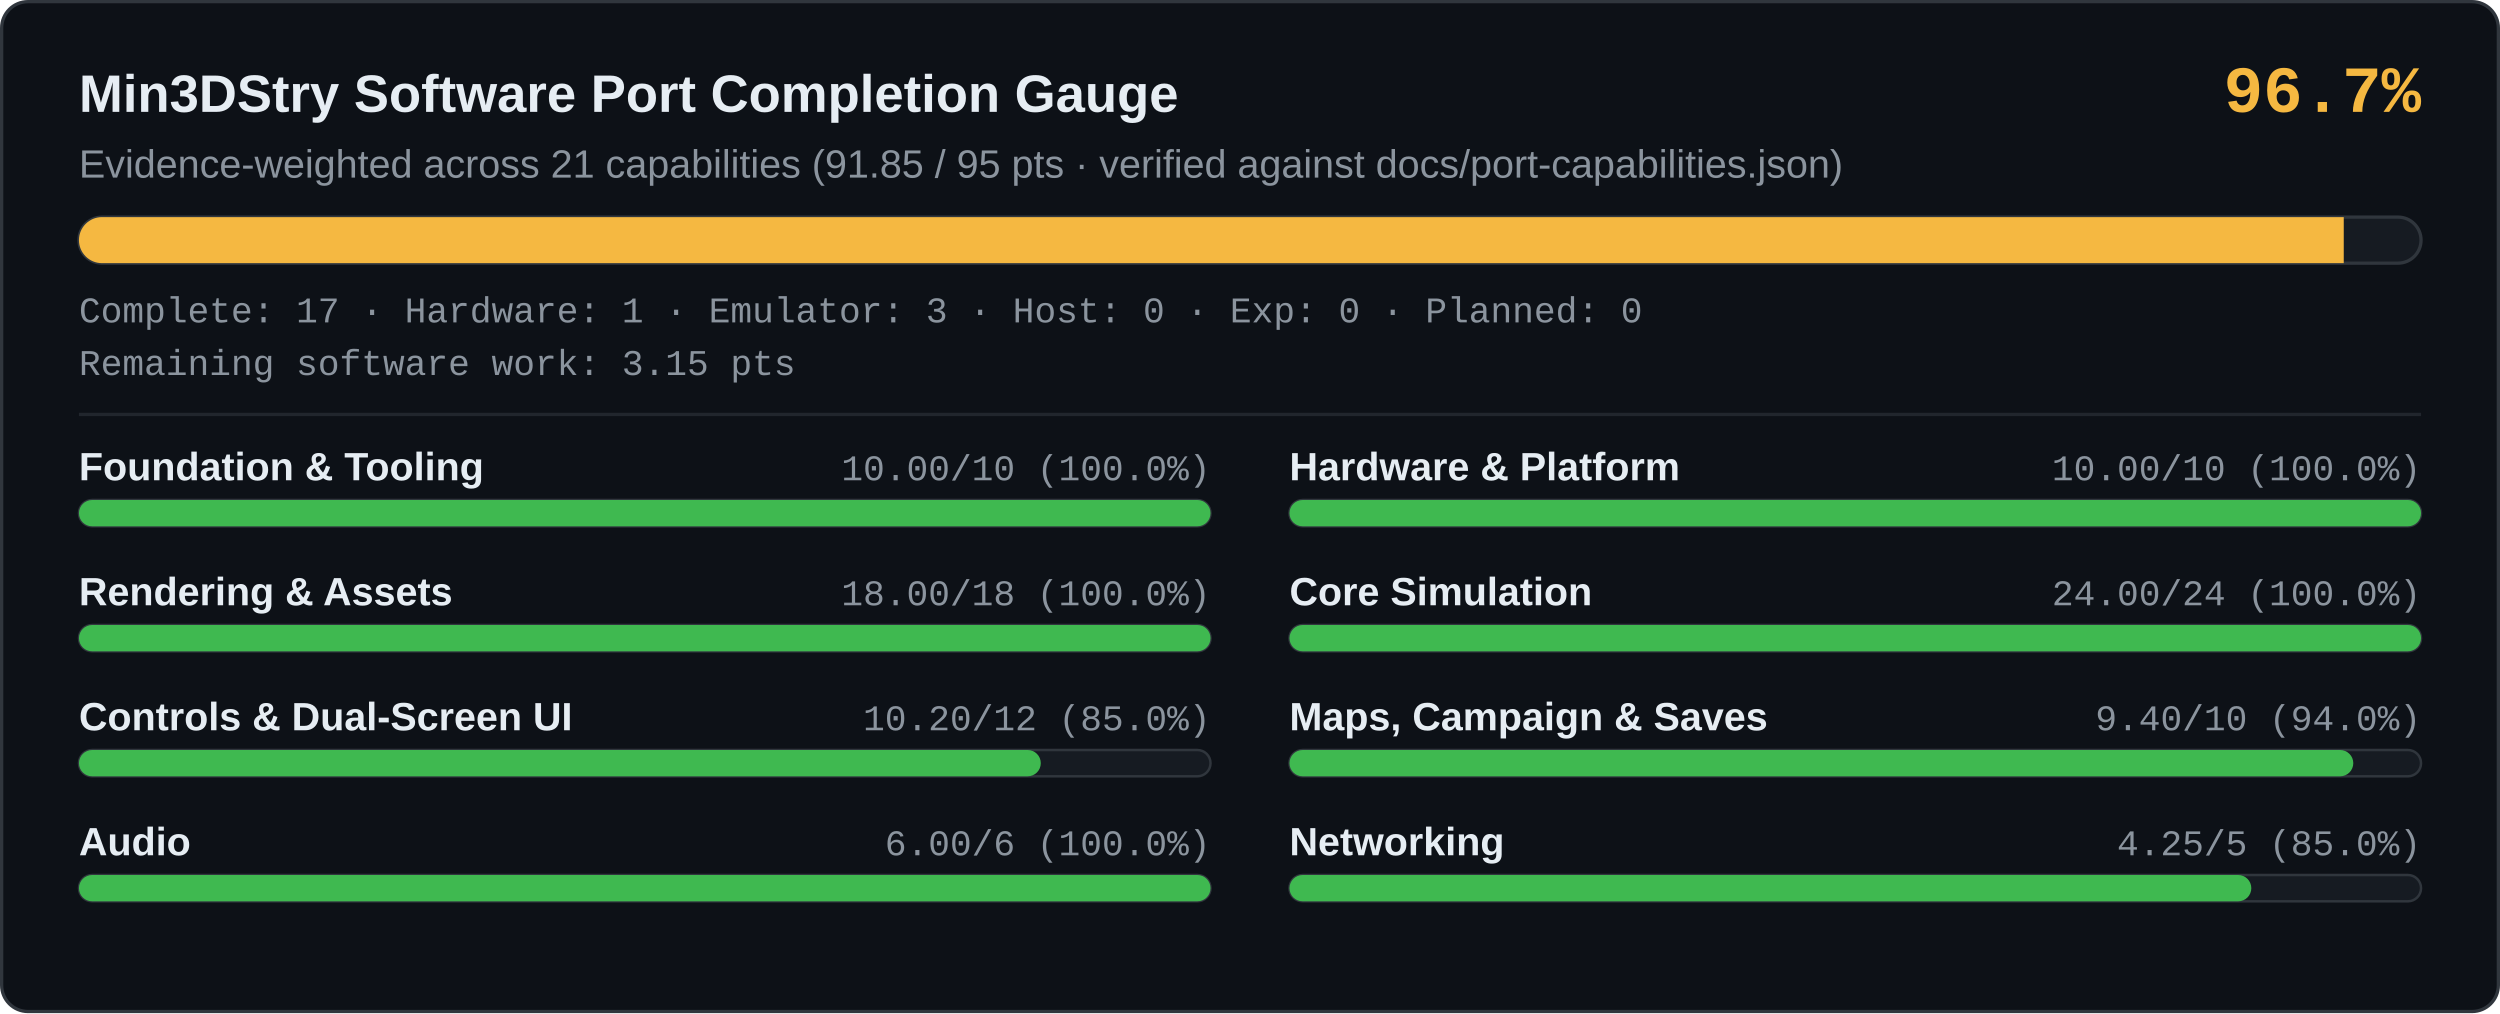
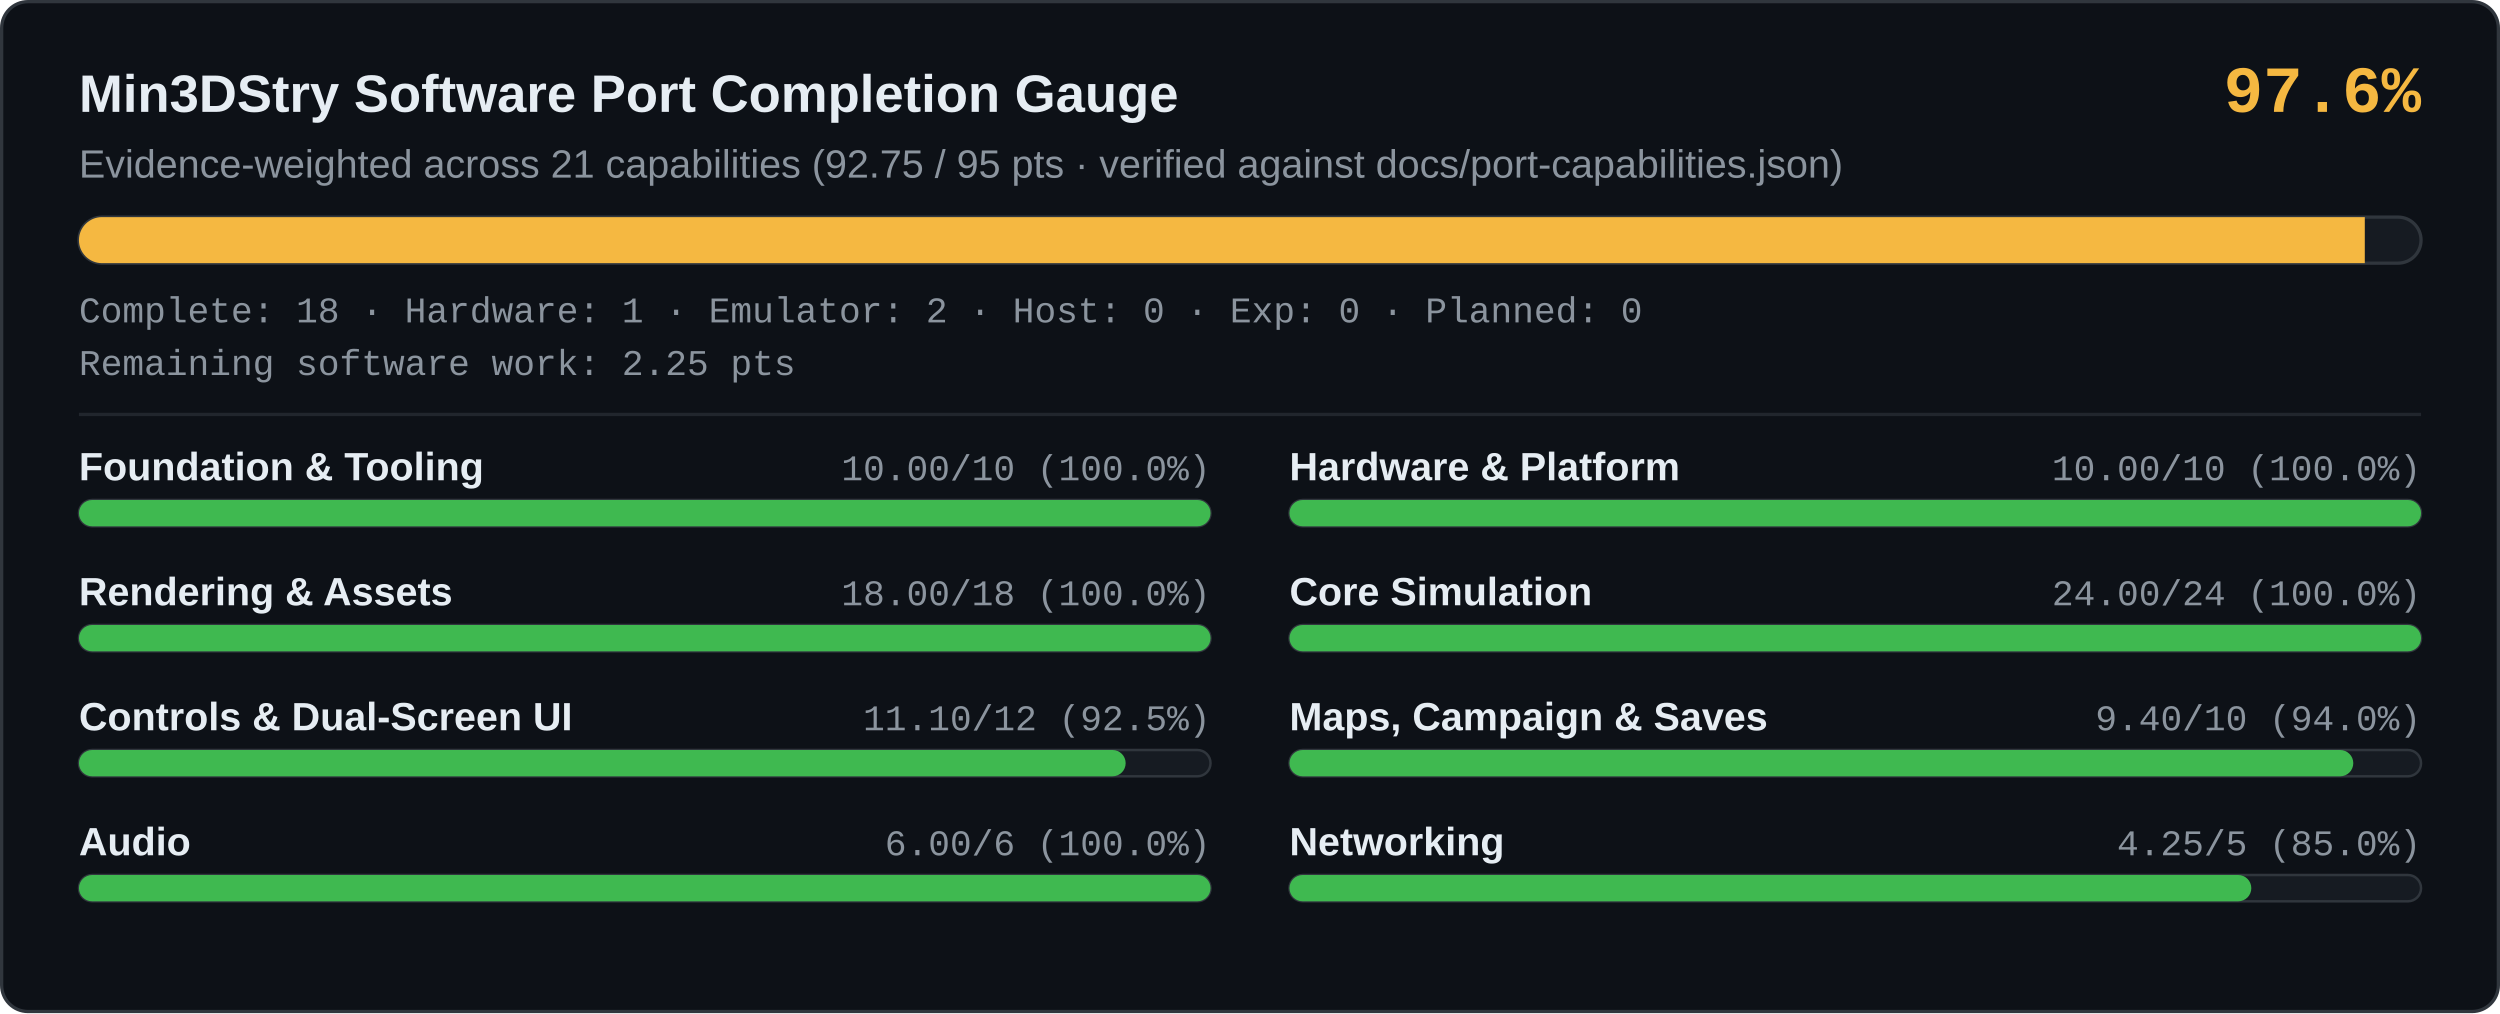
- <svg xmlns="http://www.w3.org/2000/svg" width="760" height="308" viewBox="0 0 760 308" role="img" aria-label="Min3DStry Port Completion 96.7%">
+ <svg xmlns="http://www.w3.org/2000/svg" width="760" height="308" viewBox="0 0 760 308" role="img" aria-label="Min3DStry Port Completion 97.6%">
  <defs>
    <clipPath id="barClip">
      <rect x="24" y="66" width="712" height="14" rx="7" />
    </clipPath>
  </defs>
  <rect x="0.5" y="0.5" width="759" height="307" rx="8" fill="#0d1117" stroke="#30363d" />
  <text x="24" y="34" fill="#e6edf3" font-family="Segoe UI, Ubuntu, Arial, sans-serif" font-size="16" font-weight="700">Min3DStry Software Port Completion Gauge</text>
-   <text x="736" y="34" text-anchor="end" fill="#f5b841" font-family="Consolas, Liberation Mono, monospace" font-size="20" font-weight="700">96.7%</text>
-   <text x="24" y="54" fill="#8b949e" font-family="Segoe UI, Ubuntu, Arial, sans-serif" font-size="12">Evidence-weighted across 21 capabilities (91.85 / 95 pts · verified against docs/port-capabilities.json)</text>
+   <text x="736" y="34" text-anchor="end" fill="#f5b841" font-family="Consolas, Liberation Mono, monospace" font-size="20" font-weight="700">97.6%</text>
+   <text x="24" y="54" fill="#8b949e" font-family="Segoe UI, Ubuntu, Arial, sans-serif" font-size="12">Evidence-weighted across 21 capabilities (92.75 / 95 pts · verified against docs/port-capabilities.json)</text>
  <rect x="24" y="66" width="712" height="14" rx="7" fill="#161b22" stroke="#30363d" />
  <g clip-path="url(#barClip)">
-     <rect x="24" y="66" width="688.5" height="14" fill="#f5b841" />
+     <rect x="24" y="66" width="694.9" height="14" fill="#f5b841" />
  </g>
-   <text x="24" y="98" fill="#8b949e" font-family="Consolas, Liberation Mono, monospace" font-size="11">Complete: 17  ·  Hardware: 1  ·  Emulator: 3  ·  Host: 0  ·  Exp: 0  ·  Planned: 0</text>
-   <text x="24" y="114" fill="#8b949e" font-family="Consolas, Liberation Mono, monospace" font-size="11">Remaining software work: 3.15 pts</text>
+   <text x="24" y="98" fill="#8b949e" font-family="Consolas, Liberation Mono, monospace" font-size="11">Complete: 18  ·  Hardware: 1  ·  Emulator: 2  ·  Host: 0  ·  Exp: 0  ·  Planned: 0</text>
+   <text x="24" y="114" fill="#8b949e" font-family="Consolas, Liberation Mono, monospace" font-size="11">Remaining software work: 2.25 pts</text>
  <line x1="24" y1="126" x2="736" y2="126" stroke="#21262d" stroke-width="1" />
  <text x="24" y="146" fill="#e6edf3" font-family="Segoe UI, Ubuntu, Arial, sans-serif" font-size="12" font-weight="600">Foundation &amp; Tooling</text>
  <text x="368" y="146" text-anchor="end" fill="#8b949e" font-family="Consolas, Liberation Mono, monospace" font-size="11">10.00/10 (100.0%)</text>
  <rect x="24" y="152" width="344" height="8" rx="4" fill="#161b22" stroke="#30363d" stroke-width="0.75" />
  <rect x="24" y="152" width="344.0" height="8" rx="4" fill="#3fb950" />
  <text x="392" y="146" fill="#e6edf3" font-family="Segoe UI, Ubuntu, Arial, sans-serif" font-size="12" font-weight="600">Hardware &amp; Platform</text>
  <text x="736" y="146" text-anchor="end" fill="#8b949e" font-family="Consolas, Liberation Mono, monospace" font-size="11">10.00/10 (100.0%)</text>
  <rect x="392" y="152" width="344" height="8" rx="4" fill="#161b22" stroke="#30363d" stroke-width="0.75" />
  <rect x="392" y="152" width="344.0" height="8" rx="4" fill="#3fb950" />
  <text x="24" y="184" fill="#e6edf3" font-family="Segoe UI, Ubuntu, Arial, sans-serif" font-size="12" font-weight="600">Rendering &amp; Assets</text>
  <text x="368" y="184" text-anchor="end" fill="#8b949e" font-family="Consolas, Liberation Mono, monospace" font-size="11">18.00/18 (100.0%)</text>
  <rect x="24" y="190" width="344" height="8" rx="4" fill="#161b22" stroke="#30363d" stroke-width="0.75" />
  <rect x="24" y="190" width="344.0" height="8" rx="4" fill="#3fb950" />
  <text x="392" y="184" fill="#e6edf3" font-family="Segoe UI, Ubuntu, Arial, sans-serif" font-size="12" font-weight="600">Core Simulation</text>
  <text x="736" y="184" text-anchor="end" fill="#8b949e" font-family="Consolas, Liberation Mono, monospace" font-size="11">24.00/24 (100.0%)</text>
  <rect x="392" y="190" width="344" height="8" rx="4" fill="#161b22" stroke="#30363d" stroke-width="0.75" />
  <rect x="392" y="190" width="344.0" height="8" rx="4" fill="#3fb950" />
  <text x="24" y="222" fill="#e6edf3" font-family="Segoe UI, Ubuntu, Arial, sans-serif" font-size="12" font-weight="600">Controls &amp; Dual-Screen UI</text>
-   <text x="368" y="222" text-anchor="end" fill="#8b949e" font-family="Consolas, Liberation Mono, monospace" font-size="11">10.20/12 (85.0%)</text>
+   <text x="368" y="222" text-anchor="end" fill="#8b949e" font-family="Consolas, Liberation Mono, monospace" font-size="11">11.10/12 (92.5%)</text>
  <rect x="24" y="228" width="344" height="8" rx="4" fill="#161b22" stroke="#30363d" stroke-width="0.75" />
-   <rect x="24" y="228" width="292.4" height="8" rx="4" fill="#3fb950" />
+   <rect x="24" y="228" width="318.2" height="8" rx="4" fill="#3fb950" />
  <text x="392" y="222" fill="#e6edf3" font-family="Segoe UI, Ubuntu, Arial, sans-serif" font-size="12" font-weight="600">Maps, Campaign &amp; Saves</text>
  <text x="736" y="222" text-anchor="end" fill="#8b949e" font-family="Consolas, Liberation Mono, monospace" font-size="11">9.40/10 (94.0%)</text>
  <rect x="392" y="228" width="344" height="8" rx="4" fill="#161b22" stroke="#30363d" stroke-width="0.75" />
  <rect x="392" y="228" width="323.4" height="8" rx="4" fill="#3fb950" />
  <text x="24" y="260" fill="#e6edf3" font-family="Segoe UI, Ubuntu, Arial, sans-serif" font-size="12" font-weight="600">Audio</text>
  <text x="368" y="260" text-anchor="end" fill="#8b949e" font-family="Consolas, Liberation Mono, monospace" font-size="11">6.00/6 (100.0%)</text>
  <rect x="24" y="266" width="344" height="8" rx="4" fill="#161b22" stroke="#30363d" stroke-width="0.75" />
  <rect x="24" y="266" width="344.0" height="8" rx="4" fill="#3fb950" />
  <text x="392" y="260" fill="#e6edf3" font-family="Segoe UI, Ubuntu, Arial, sans-serif" font-size="12" font-weight="600">Networking</text>
  <text x="736" y="260" text-anchor="end" fill="#8b949e" font-family="Consolas, Liberation Mono, monospace" font-size="11">4.25/5 (85.0%)</text>
  <rect x="392" y="266" width="344" height="8" rx="4" fill="#161b22" stroke="#30363d" stroke-width="0.75" />
  <rect x="392" y="266" width="292.4" height="8" rx="4" fill="#3fb950" />
</svg>
